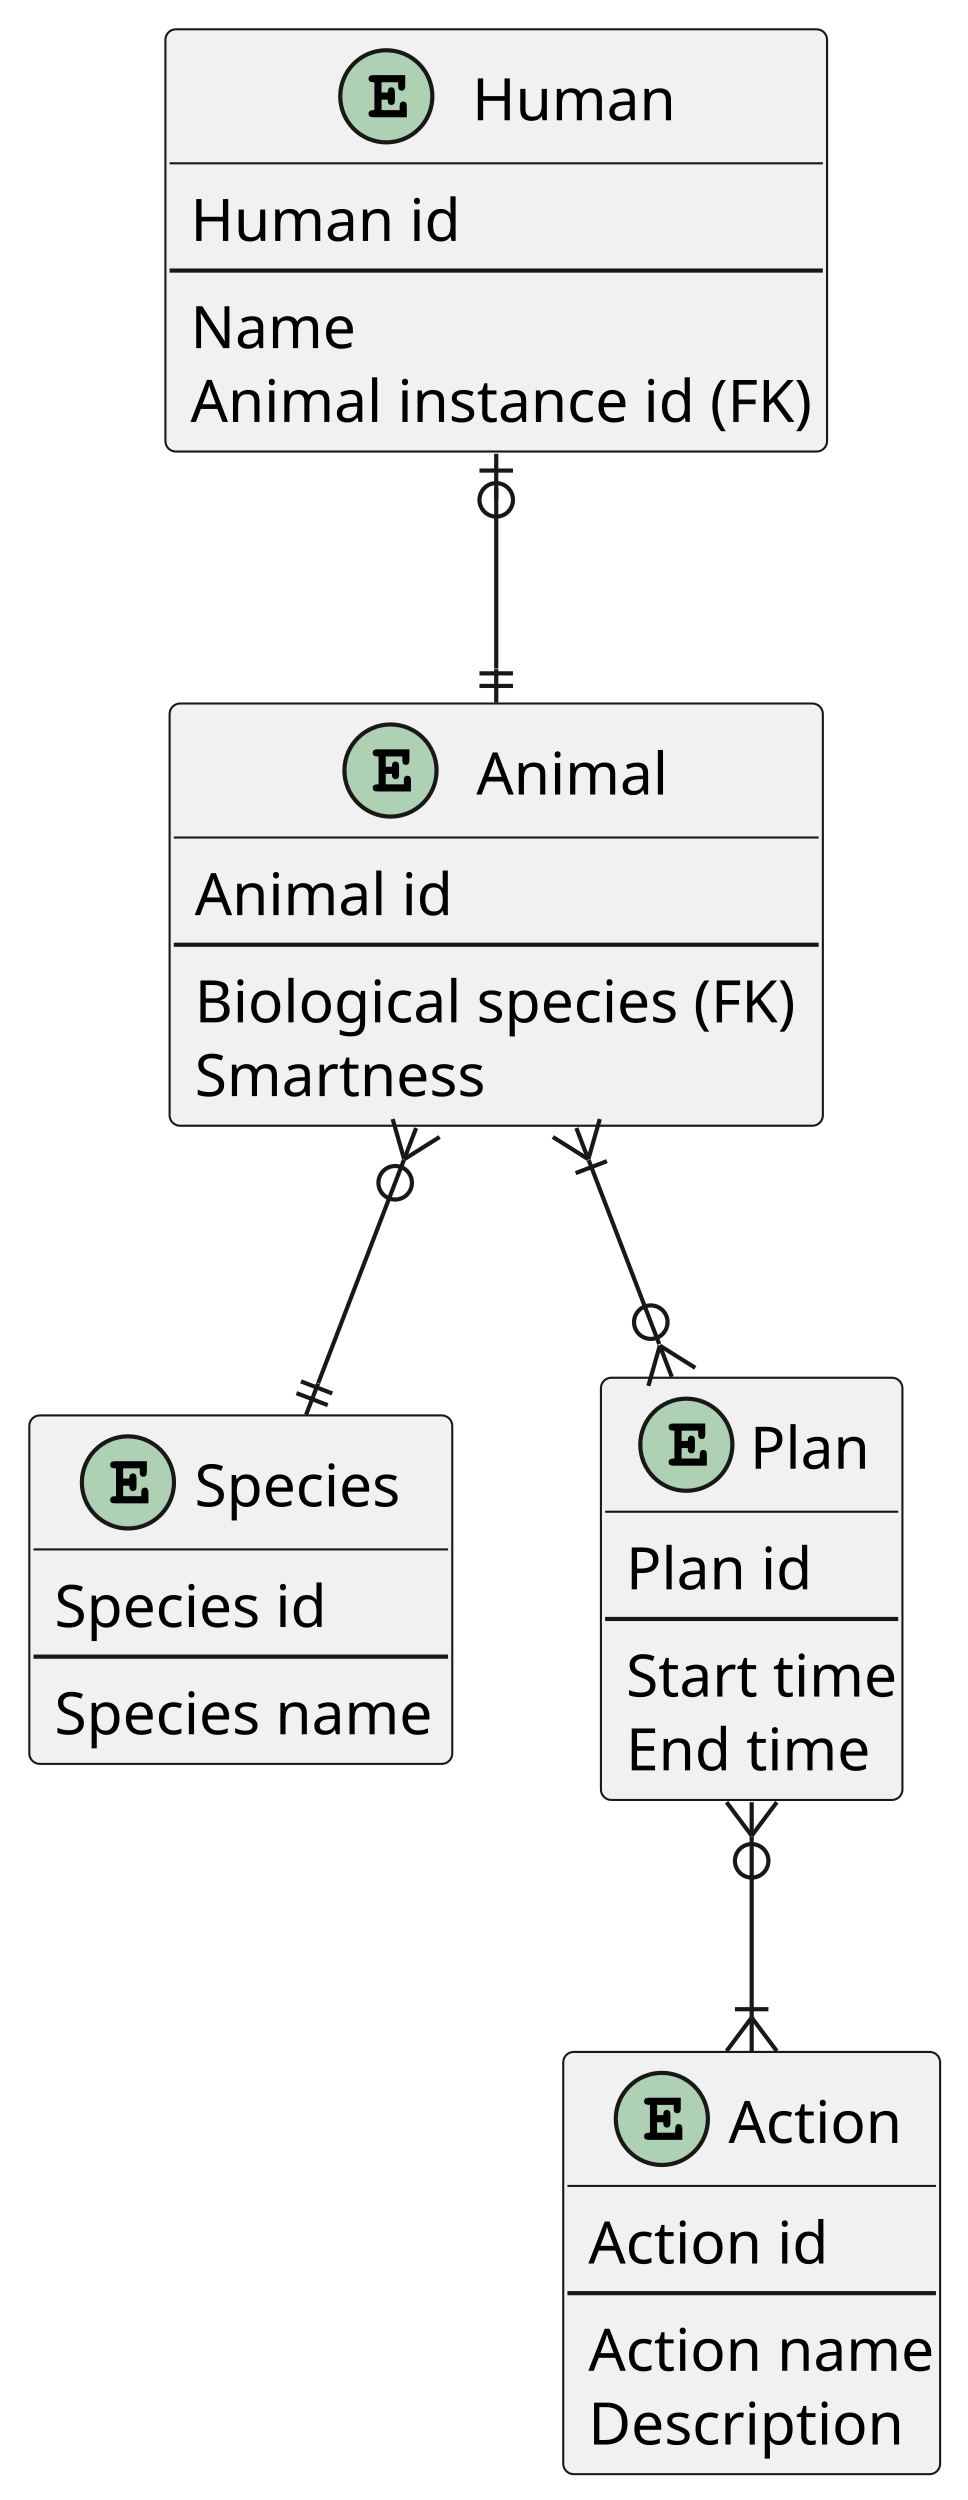
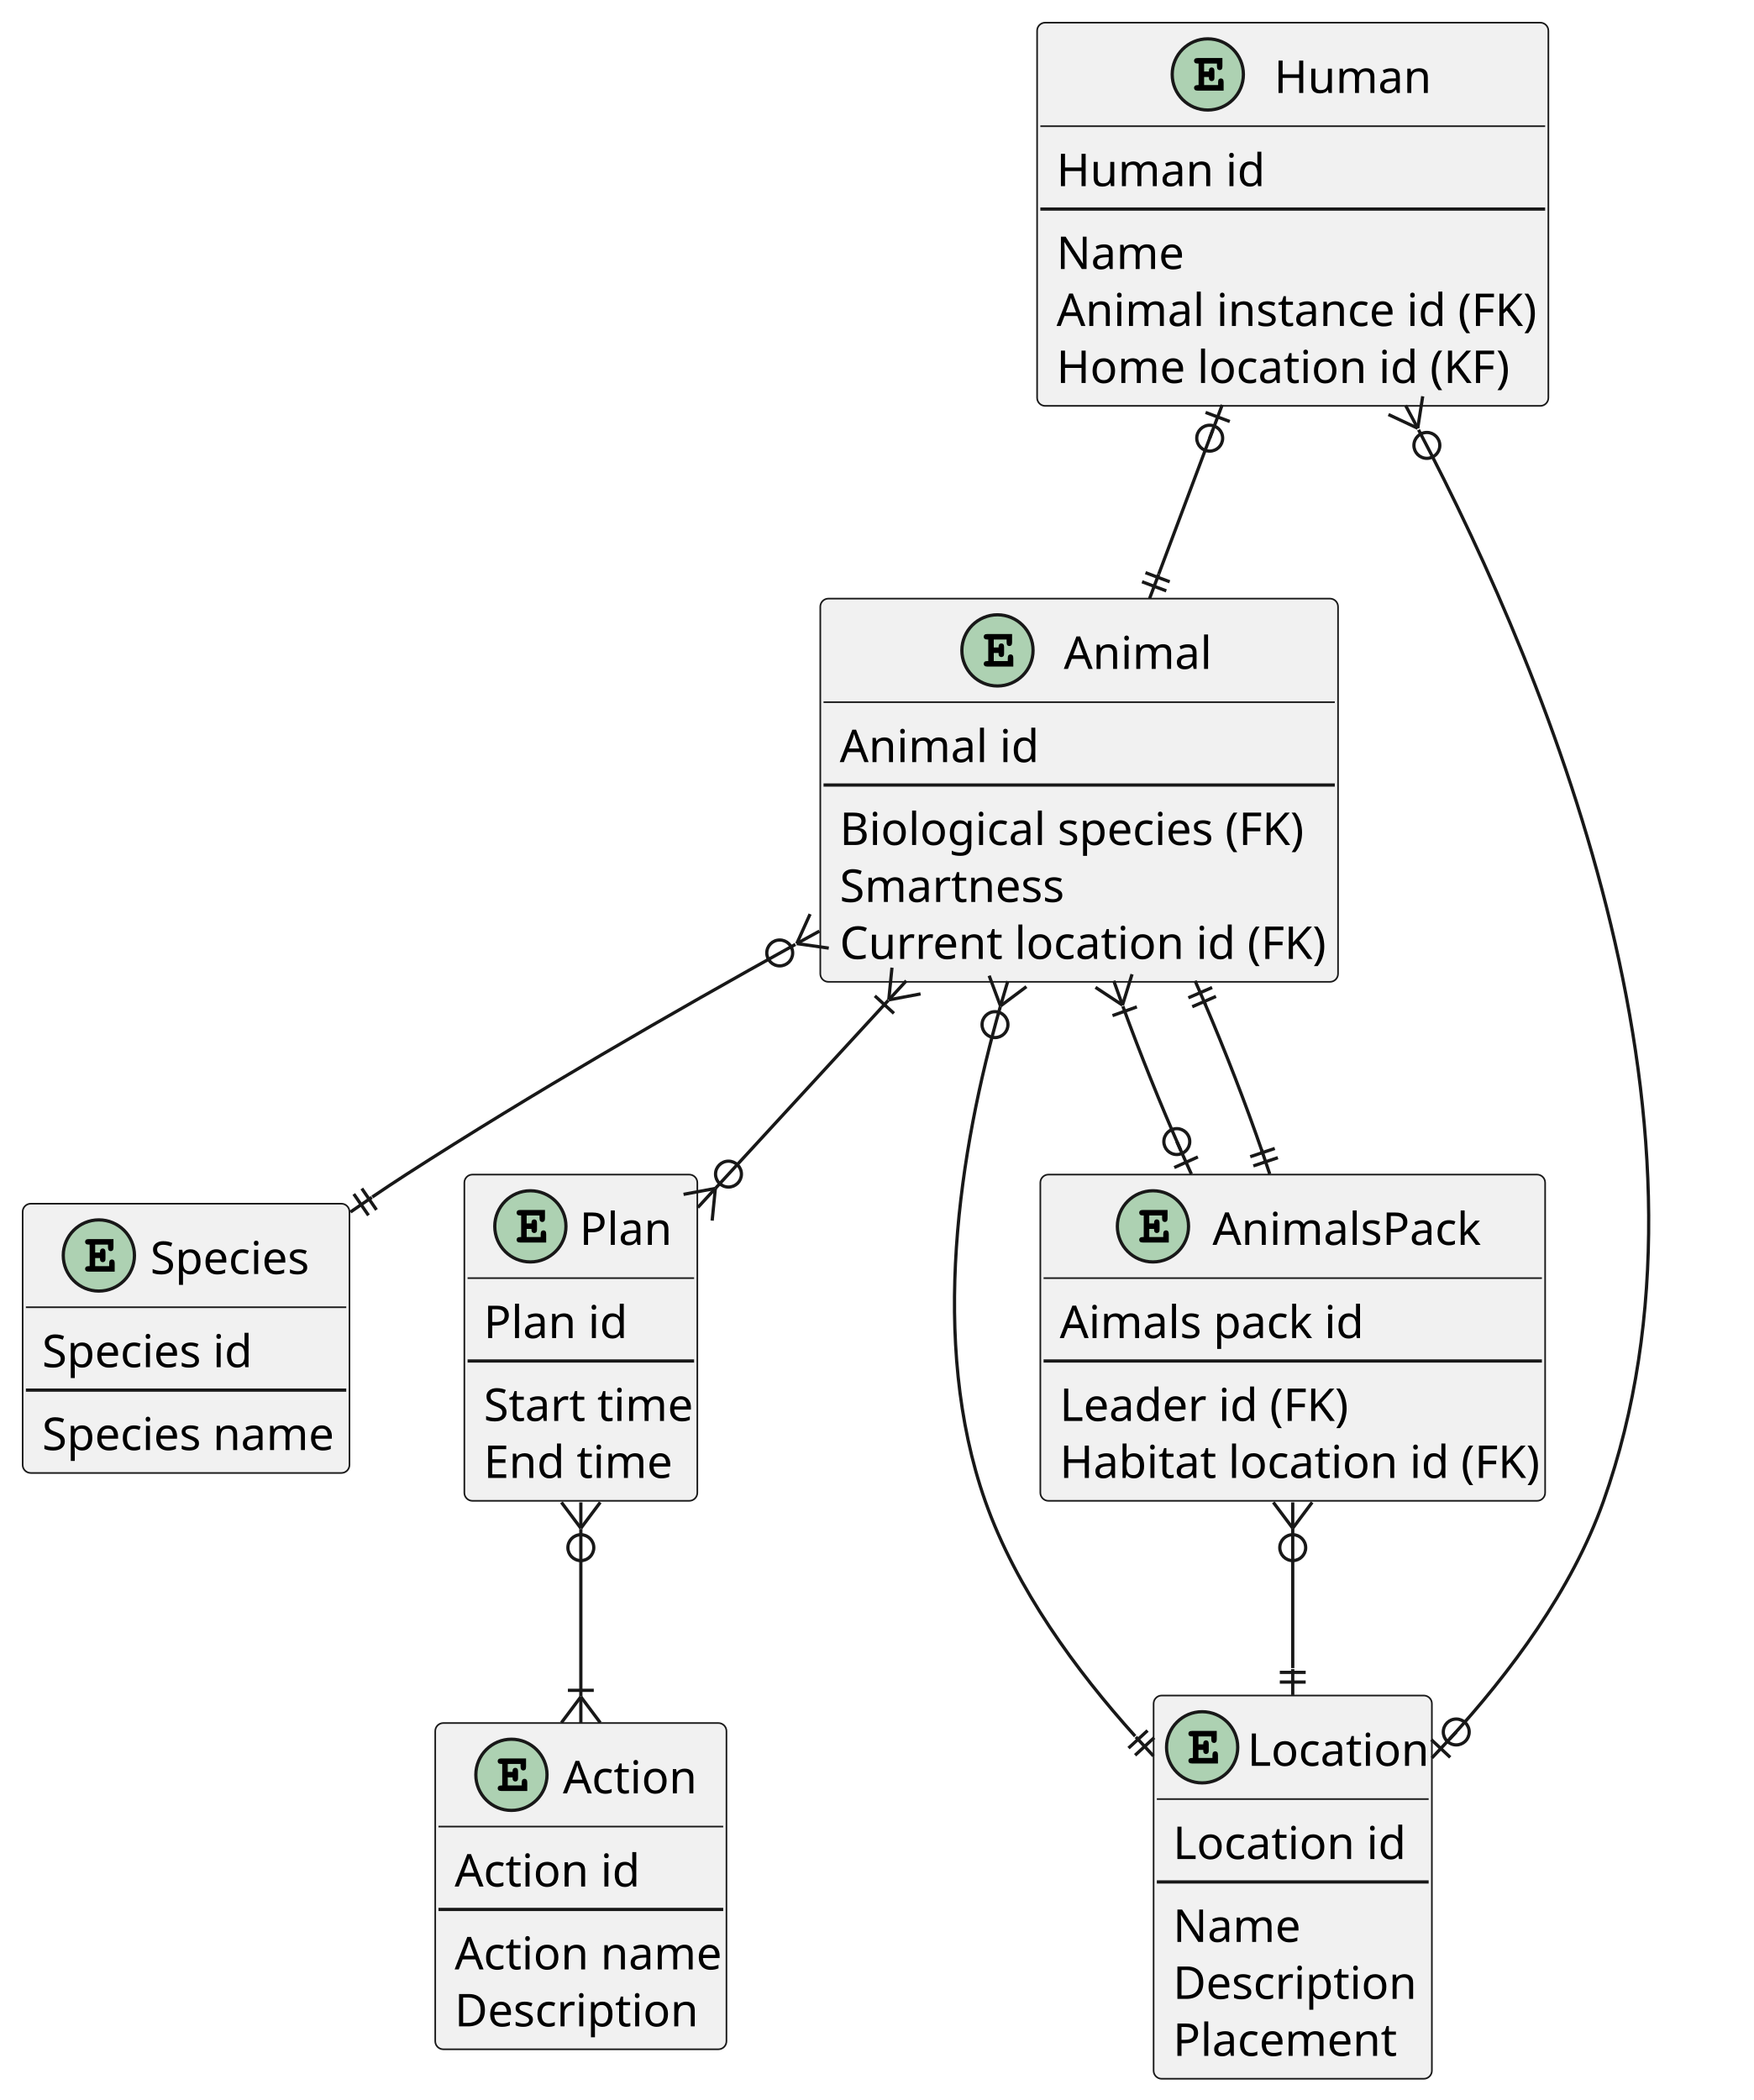
- <svg xmlns="http://www.w3.org/2000/svg" contentStyleType="text/css" height="597px" preserveAspectRatio="none" style="width:231px;height:597px;background:#FFFFFF;" version="1.1" viewBox="0 0 231 597" width="231px" zoomAndPan="magnify">
+ <svg xmlns="http://www.w3.org/2000/svg" contentStyleType="text/css" height="649px" preserveAspectRatio="none" style="width:542px;height:649px;background:#FFFFFF;" version="1.1" viewBox="0 0 542 649" width="542px" zoomAndPan="magnify">
  <defs />
  <g>
    <g id="elem_Human">
-       <rect codeLine="2" fill="#F1F1F1" height="100.828" id="Human" rx="2.5" ry="2.5" style="stroke:#181818;stroke-width:0.5;" width="158" x="39.5" y="7" />
-       <ellipse cx="92.25" cy="23" fill="#ADD1B2" rx="11" ry="11" style="stroke:#181818;stroke-width:1.0;" />
-       <path d="M91.109,23.797 L91.109,26.297 L95.438,26.297 L95.438,25.375 Q95.438,24.766 95.672,24.5 Q95.922,24.234 96.297,24.234 Q96.672,24.234 96.906,24.5 Q97.141,24.766 97.141,25.375 L97.141,28 L89.141,28 Q88.516,28 88.25,27.766 Q88,27.531 88,27.141 Q88,26.766 88.266,26.531 Q88.531,26.297 89.141,26.297 L89.406,26.297 L89.406,19.641 L89.141,19.641 Q88.516,19.641 88.25,19.406 Q88,19.172 88,18.781 Q88,18.406 88.25,18.172 Q88.516,17.938 89.141,17.938 L96.766,17.938 L96.766,20.531 Q96.766,21.141 96.531,21.406 Q96.312,21.656 95.922,21.656 Q95.547,21.656 95.312,21.406 Q95.078,21.141 95.078,20.531 L95.078,19.641 L91.109,19.641 L91.109,22.094 L92.594,22.094 Q92.594,21.438 92.719,21.25 Q92.984,20.844 93.453,20.844 Q93.828,20.844 94.062,21.109 Q94.297,21.359 94.297,21.969 L94.297,23.938 Q94.297,24.484 94.172,24.672 Q93.906,25.062 93.453,25.062 Q92.984,25.062 92.719,24.656 Q92.594,24.469 92.594,23.797 L91.109,23.797 Z " fill="#000000" />
-       <text fill="#000000" font-family="sans-serif" font-size="14" lengthAdjust="spacing" textLength="44" x="112.75" y="28.729">Human</text>
-       <line style="stroke:#181818;stroke-width:0.5;" x1="40.5" x2="196.5" y1="39" y2="39" />
-       <text fill="#000000" font-family="sans-serif" font-size="14" lengthAdjust="spacing" textLength="59" x="45.5" y="57.533">Human id</text>
-       <line style="stroke:#181818;stroke-width:1.0;" x1="40.5" x2="196.5" y1="64.609" y2="64.609" />
-       <text fill="#000000" font-family="sans-serif" font-size="14" lengthAdjust="spacing" textLength="36" x="45.5" y="83.143">Name</text>
-       <text fill="#000000" font-family="sans-serif" font-size="14" lengthAdjust="spacing" textLength="146" x="45.5" y="100.752">Animal instance id (FK)</text>
+       <rect codeLine="2" fill="#F1F1F1" height="118.438" id="Human" rx="2.5" ry="2.5" style="stroke:#181818;stroke-width:0.5;" width="158" x="320.5" y="7" />
+       <ellipse cx="373.25" cy="23" fill="#ADD1B2" rx="11" ry="11" style="stroke:#181818;stroke-width:1.0;" />
+       <path d="M372.109,23.797 L372.109,26.297 L376.438,26.297 L376.438,25.375 Q376.438,24.766 376.672,24.5 Q376.922,24.234 377.297,24.234 Q377.672,24.234 377.906,24.5 Q378.141,24.766 378.141,25.375 L378.141,28 L370.141,28 Q369.516,28 369.25,27.766 Q369,27.531 369,27.141 Q369,26.766 369.266,26.531 Q369.531,26.297 370.141,26.297 L370.406,26.297 L370.406,19.641 L370.141,19.641 Q369.516,19.641 369.25,19.406 Q369,19.172 369,18.781 Q369,18.406 369.25,18.172 Q369.516,17.938 370.141,17.938 L377.766,17.938 L377.766,20.531 Q377.766,21.141 377.531,21.406 Q377.312,21.656 376.922,21.656 Q376.547,21.656 376.312,21.406 Q376.078,21.141 376.078,20.531 L376.078,19.641 L372.109,19.641 L372.109,22.094 L373.594,22.094 Q373.594,21.438 373.719,21.25 Q373.984,20.844 374.453,20.844 Q374.828,20.844 375.062,21.109 Q375.297,21.359 375.297,21.969 L375.297,23.938 Q375.297,24.484 375.172,24.672 Q374.906,25.062 374.453,25.062 Q373.984,25.062 373.719,24.656 Q373.594,24.469 373.594,23.797 L372.109,23.797 Z " fill="#000000" />
+       <text fill="#000000" font-family="sans-serif" font-size="14" lengthAdjust="spacing" textLength="44" x="393.75" y="28.729">Human</text>
+       <line style="stroke:#181818;stroke-width:0.5;" x1="321.5" x2="477.5" y1="39" y2="39" />
+       <text fill="#000000" font-family="sans-serif" font-size="14" lengthAdjust="spacing" textLength="59" x="326.5" y="57.533">Human id</text>
+       <line style="stroke:#181818;stroke-width:1.0;" x1="321.5" x2="477.5" y1="64.609" y2="64.609" />
+       <text fill="#000000" font-family="sans-serif" font-size="14" lengthAdjust="spacing" textLength="36" x="326.5" y="83.143">Name</text>
+       <text fill="#000000" font-family="sans-serif" font-size="14" lengthAdjust="spacing" textLength="146" x="326.5" y="100.752">Animal instance id (FK)</text>
+       <text fill="#000000" font-family="sans-serif" font-size="14" lengthAdjust="spacing" textLength="136" x="326.5" y="118.361">Home location id (KF)</text>
    </g>
    <g id="elem_Animal">
-       <rect codeLine="9" fill="#F1F1F1" height="100.828" id="Animal" rx="2.5" ry="2.5" style="stroke:#181818;stroke-width:0.5;" width="156" x="40.5" y="168" />
-       <ellipse cx="93.25" cy="184" fill="#ADD1B2" rx="11" ry="11" style="stroke:#181818;stroke-width:1.0;" />
-       <path d="M92.109,184.797 L92.109,187.297 L96.438,187.297 L96.438,186.375 Q96.438,185.766 96.672,185.5 Q96.922,185.234 97.297,185.234 Q97.672,185.234 97.906,185.5 Q98.141,185.766 98.141,186.375 L98.141,189 L90.141,189 Q89.516,189 89.25,188.766 Q89,188.531 89,188.141 Q89,187.766 89.266,187.531 Q89.531,187.297 90.141,187.297 L90.406,187.297 L90.406,180.641 L90.141,180.641 Q89.516,180.641 89.25,180.406 Q89,180.172 89,179.781 Q89,179.406 89.25,179.172 Q89.516,178.938 90.141,178.938 L97.766,178.938 L97.766,181.531 Q97.766,182.141 97.531,182.406 Q97.312,182.656 96.922,182.656 Q96.547,182.656 96.312,182.406 Q96.078,182.141 96.078,181.531 L96.078,180.641 L92.109,180.641 L92.109,183.094 L93.594,183.094 Q93.594,182.438 93.719,182.25 Q93.984,181.844 94.453,181.844 Q94.828,181.844 95.062,182.109 Q95.297,182.359 95.297,182.969 L95.297,184.938 Q95.297,185.484 95.172,185.672 Q94.906,186.062 94.453,186.062 Q93.984,186.062 93.719,185.656 Q93.594,185.469 93.594,184.797 L92.109,184.797 Z " fill="#000000" />
-       <text fill="#000000" font-family="sans-serif" font-size="14" lengthAdjust="spacing" textLength="42" x="113.75" y="189.728">Animal</text>
-       <line style="stroke:#181818;stroke-width:0.5;" x1="41.5" x2="195.5" y1="200" y2="200" />
-       <text fill="#000000" font-family="sans-serif" font-size="14" lengthAdjust="spacing" textLength="57" x="46.5" y="218.533">Animal id</text>
-       <line style="stroke:#181818;stroke-width:1.0;" x1="41.5" x2="195.5" y1="225.609" y2="225.609" />
-       <text fill="#000000" font-family="sans-serif" font-size="14" lengthAdjust="spacing" textLength="144" x="46.5" y="244.143">Biological species (FK)</text>
-       <text fill="#000000" font-family="sans-serif" font-size="14" lengthAdjust="spacing" textLength="67" x="46.5" y="261.752">Smartness</text>
+       <rect codeLine="10" fill="#F1F1F1" height="118.438" id="Animal" rx="2.5" ry="2.5" style="stroke:#181818;stroke-width:0.5;" width="160" x="253.5" y="185" />
+       <ellipse cx="308.25" cy="201" fill="#ADD1B2" rx="11" ry="11" style="stroke:#181818;stroke-width:1.0;" />
+       <path d="M307.109,201.797 L307.109,204.297 L311.438,204.297 L311.438,203.375 Q311.438,202.766 311.672,202.5 Q311.922,202.234 312.297,202.234 Q312.672,202.234 312.906,202.5 Q313.141,202.766 313.141,203.375 L313.141,206 L305.141,206 Q304.516,206 304.25,205.766 Q304,205.531 304,205.141 Q304,204.766 304.266,204.531 Q304.531,204.297 305.141,204.297 L305.406,204.297 L305.406,197.641 L305.141,197.641 Q304.516,197.641 304.25,197.406 Q304,197.172 304,196.781 Q304,196.406 304.25,196.172 Q304.516,195.938 305.141,195.938 L312.766,195.938 L312.766,198.531 Q312.766,199.141 312.531,199.406 Q312.312,199.656 311.922,199.656 Q311.547,199.656 311.312,199.406 Q311.078,199.141 311.078,198.531 L311.078,197.641 L307.109,197.641 L307.109,200.094 L308.594,200.094 Q308.594,199.438 308.719,199.25 Q308.984,198.844 309.453,198.844 Q309.828,198.844 310.062,199.109 Q310.297,199.359 310.297,199.969 L310.297,201.938 Q310.297,202.484 310.172,202.672 Q309.906,203.062 309.453,203.062 Q308.984,203.062 308.719,202.656 Q308.594,202.469 308.594,201.797 L307.109,201.797 Z " fill="#000000" />
+       <text fill="#000000" font-family="sans-serif" font-size="14" lengthAdjust="spacing" textLength="42" x="328.75" y="206.728">Animal</text>
+       <line style="stroke:#181818;stroke-width:0.5;" x1="254.5" x2="412.5" y1="217" y2="217" />
+       <text fill="#000000" font-family="sans-serif" font-size="14" lengthAdjust="spacing" textLength="57" x="259.5" y="235.533">Animal id</text>
+       <line style="stroke:#181818;stroke-width:1.0;" x1="254.5" x2="412.5" y1="242.609" y2="242.609" />
+       <text fill="#000000" font-family="sans-serif" font-size="14" lengthAdjust="spacing" textLength="144" x="259.5" y="261.143">Biological species (FK)</text>
+       <text fill="#000000" font-family="sans-serif" font-size="14" lengthAdjust="spacing" textLength="67" x="259.5" y="278.752">Smartness</text>
+       <text fill="#000000" font-family="sans-serif" font-size="14" lengthAdjust="spacing" textLength="148" x="259.5" y="296.361">Current location id (FK)</text>
    </g>
    <g id="elem_Species">
-       <rect codeLine="16" fill="#F1F1F1" height="83.219" id="Species" rx="2.5" ry="2.5" style="stroke:#181818;stroke-width:0.5;" width="101" x="7" y="338" />
-       <ellipse cx="30.55" cy="354" fill="#ADD1B2" rx="11" ry="11" style="stroke:#181818;stroke-width:1.0;" />
-       <path d="M29.409,354.797 L29.409,357.297 L33.737,357.297 L33.737,356.375 Q33.737,355.766 33.972,355.5 Q34.222,355.234 34.597,355.234 Q34.972,355.234 35.206,355.5 Q35.441,355.766 35.441,356.375 L35.441,359 L27.441,359 Q26.816,359 26.55,358.766 Q26.3,358.531 26.3,358.141 Q26.3,357.766 26.566,357.531 Q26.831,357.297 27.441,357.297 L27.706,357.297 L27.706,350.641 L27.441,350.641 Q26.816,350.641 26.55,350.406 Q26.3,350.172 26.3,349.781 Q26.3,349.406 26.55,349.172 Q26.816,348.938 27.441,348.938 L35.066,348.938 L35.066,351.531 Q35.066,352.141 34.831,352.406 Q34.612,352.656 34.222,352.656 Q33.847,352.656 33.612,352.406 Q33.378,352.141 33.378,351.531 L33.378,350.641 L29.409,350.641 L29.409,353.094 L30.894,353.094 Q30.894,352.438 31.019,352.25 Q31.284,351.844 31.753,351.844 Q32.128,351.844 32.362,352.109 Q32.597,352.359 32.597,352.969 L32.597,354.938 Q32.597,355.484 32.472,355.672 Q32.206,356.062 31.753,356.062 Q31.284,356.062 31.019,355.656 Q30.894,355.469 30.894,354.797 L29.409,354.797 Z " fill="#000000" />
-       <text fill="#000000" font-family="sans-serif" font-size="14" lengthAdjust="spacing" textLength="50" x="46.45" y="359.728">Species</text>
-       <line style="stroke:#181818;stroke-width:0.5;" x1="8" x2="107" y1="370" y2="370" />
-       <text fill="#000000" font-family="sans-serif" font-size="14" lengthAdjust="spacing" textLength="65" x="13" y="388.533">Species id</text>
-       <line style="stroke:#181818;stroke-width:1.0;" x1="8" x2="107" y1="395.609" y2="395.609" />
-       <text fill="#000000" font-family="sans-serif" font-size="14" lengthAdjust="spacing" textLength="89" x="13" y="414.143">Species name</text>
+       <rect codeLine="18" fill="#F1F1F1" height="83.219" id="Species" rx="2.5" ry="2.5" style="stroke:#181818;stroke-width:0.5;" width="101" x="7" y="372" />
+       <ellipse cx="30.55" cy="388" fill="#ADD1B2" rx="11" ry="11" style="stroke:#181818;stroke-width:1.0;" />
+       <path d="M29.409,388.797 L29.409,391.297 L33.737,391.297 L33.737,390.375 Q33.737,389.766 33.972,389.5 Q34.222,389.234 34.597,389.234 Q34.972,389.234 35.206,389.5 Q35.441,389.766 35.441,390.375 L35.441,393 L27.441,393 Q26.816,393 26.55,392.766 Q26.3,392.531 26.3,392.141 Q26.3,391.766 26.566,391.531 Q26.831,391.297 27.441,391.297 L27.706,391.297 L27.706,384.641 L27.441,384.641 Q26.816,384.641 26.55,384.406 Q26.3,384.172 26.3,383.781 Q26.3,383.406 26.55,383.172 Q26.816,382.938 27.441,382.938 L35.066,382.938 L35.066,385.531 Q35.066,386.141 34.831,386.406 Q34.612,386.656 34.222,386.656 Q33.847,386.656 33.612,386.406 Q33.378,386.141 33.378,385.531 L33.378,384.641 L29.409,384.641 L29.409,387.094 L30.894,387.094 Q30.894,386.438 31.019,386.25 Q31.284,385.844 31.753,385.844 Q32.128,385.844 32.362,386.109 Q32.597,386.359 32.597,386.969 L32.597,388.938 Q32.597,389.484 32.472,389.672 Q32.206,390.062 31.753,390.062 Q31.284,390.062 31.019,389.656 Q30.894,389.469 30.894,388.797 L29.409,388.797 Z " fill="#000000" />
+       <text fill="#000000" font-family="sans-serif" font-size="14" lengthAdjust="spacing" textLength="50" x="46.45" y="393.728">Species</text>
+       <line style="stroke:#181818;stroke-width:0.5;" x1="8" x2="107" y1="404" y2="404" />
+       <text fill="#000000" font-family="sans-serif" font-size="14" lengthAdjust="spacing" textLength="65" x="13" y="422.533">Species id</text>
+       <line style="stroke:#181818;stroke-width:1.0;" x1="8" x2="107" y1="429.609" y2="429.609" />
+       <text fill="#000000" font-family="sans-serif" font-size="14" lengthAdjust="spacing" textLength="89" x="13" y="448.143">Species name</text>
    </g>
    <g id="elem_Action">
-       <rect codeLine="22" fill="#F1F1F1" height="100.828" id="Action" rx="2.5" ry="2.5" style="stroke:#181818;stroke-width:0.5;" width="90" x="134.5" y="490" />
-       <ellipse cx="158.05" cy="506" fill="#ADD1B2" rx="11" ry="11" style="stroke:#181818;stroke-width:1.0;" />
-       <path d="M156.909,506.797 L156.909,509.297 L161.238,509.297 L161.238,508.375 Q161.238,507.766 161.472,507.5 Q161.722,507.234 162.097,507.234 Q162.472,507.234 162.706,507.5 Q162.941,507.766 162.941,508.375 L162.941,511 L154.941,511 Q154.316,511 154.05,510.766 Q153.8,510.531 153.8,510.141 Q153.8,509.766 154.066,509.531 Q154.331,509.297 154.941,509.297 L155.206,509.297 L155.206,502.641 L154.941,502.641 Q154.316,502.641 154.05,502.406 Q153.8,502.172 153.8,501.781 Q153.8,501.406 154.05,501.172 Q154.316,500.938 154.941,500.938 L162.566,500.938 L162.566,503.531 Q162.566,504.141 162.331,504.406 Q162.113,504.656 161.722,504.656 Q161.347,504.656 161.113,504.406 Q160.878,504.141 160.878,503.531 L160.878,502.641 L156.909,502.641 L156.909,505.094 L158.394,505.094 Q158.394,504.438 158.519,504.25 Q158.784,503.844 159.253,503.844 Q159.628,503.844 159.863,504.109 Q160.097,504.359 160.097,504.969 L160.097,506.938 Q160.097,507.484 159.972,507.672 Q159.706,508.062 159.253,508.062 Q158.784,508.062 158.519,507.656 Q158.394,507.469 158.394,506.797 L156.909,506.797 Z " fill="#000000" />
-       <text fill="#000000" font-family="sans-serif" font-size="14" lengthAdjust="spacing" textLength="39" x="173.95" y="511.728">Action</text>
-       <line style="stroke:#181818;stroke-width:0.5;" x1="135.5" x2="223.5" y1="522" y2="522" />
-       <text fill="#000000" font-family="sans-serif" font-size="14" lengthAdjust="spacing" textLength="54" x="140.5" y="540.533">Action id</text>
-       <line style="stroke:#181818;stroke-width:1.0;" x1="135.5" x2="223.5" y1="547.609" y2="547.609" />
-       <text fill="#000000" font-family="sans-serif" font-size="14" lengthAdjust="spacing" textLength="78" x="140.5" y="566.143">Action name</text>
-       <text fill="#000000" font-family="sans-serif" font-size="14" lengthAdjust="spacing" textLength="71" x="140.5" y="583.752">Description</text>
+       <rect codeLine="24" fill="#F1F1F1" height="100.828" id="Action" rx="2.5" ry="2.5" style="stroke:#181818;stroke-width:0.5;" width="90" x="134.5" y="532.5" />
+       <ellipse cx="158.05" cy="548.5" fill="#ADD1B2" rx="11" ry="11" style="stroke:#181818;stroke-width:1.0;" />
+       <path d="M156.909,549.297 L156.909,551.797 L161.238,551.797 L161.238,550.875 Q161.238,550.266 161.472,550 Q161.722,549.734 162.097,549.734 Q162.472,549.734 162.706,550 Q162.941,550.266 162.941,550.875 L162.941,553.5 L154.941,553.5 Q154.316,553.5 154.05,553.266 Q153.8,553.031 153.8,552.641 Q153.8,552.266 154.066,552.031 Q154.331,551.797 154.941,551.797 L155.206,551.797 L155.206,545.141 L154.941,545.141 Q154.316,545.141 154.05,544.906 Q153.8,544.672 153.8,544.281 Q153.8,543.906 154.05,543.672 Q154.316,543.438 154.941,543.438 L162.566,543.438 L162.566,546.031 Q162.566,546.641 162.331,546.906 Q162.113,547.156 161.722,547.156 Q161.347,547.156 161.113,546.906 Q160.878,546.641 160.878,546.031 L160.878,545.141 L156.909,545.141 L156.909,547.594 L158.394,547.594 Q158.394,546.938 158.519,546.75 Q158.784,546.344 159.253,546.344 Q159.628,546.344 159.863,546.609 Q160.097,546.859 160.097,547.469 L160.097,549.438 Q160.097,549.984 159.972,550.172 Q159.706,550.562 159.253,550.562 Q158.784,550.562 158.519,550.156 Q158.394,549.969 158.394,549.297 L156.909,549.297 Z " fill="#000000" />
+       <text fill="#000000" font-family="sans-serif" font-size="14" lengthAdjust="spacing" textLength="39" x="173.95" y="554.229">Action</text>
+       <line style="stroke:#181818;stroke-width:0.5;" x1="135.5" x2="223.5" y1="564.5" y2="564.5" />
+       <text fill="#000000" font-family="sans-serif" font-size="14" lengthAdjust="spacing" textLength="54" x="140.5" y="583.033">Action id</text>
+       <line style="stroke:#181818;stroke-width:1.0;" x1="135.5" x2="223.5" y1="590.109" y2="590.109" />
+       <text fill="#000000" font-family="sans-serif" font-size="14" lengthAdjust="spacing" textLength="78" x="140.5" y="608.643">Action name</text>
+       <text fill="#000000" font-family="sans-serif" font-size="14" lengthAdjust="spacing" textLength="71" x="140.5" y="626.252">Description</text>
    </g>
    <g id="elem_Plan">
-       <rect codeLine="29" fill="#F1F1F1" height="100.828" id="Plan" rx="2.5" ry="2.5" style="stroke:#181818;stroke-width:0.5;" width="72" x="143.5" y="329" />
-       <ellipse cx="163.9" cy="345" fill="#ADD1B2" rx="11" ry="11" style="stroke:#181818;stroke-width:1.0;" />
-       <path d="M162.759,345.797 L162.759,348.297 L167.088,348.297 L167.088,347.375 Q167.088,346.766 167.322,346.5 Q167.572,346.234 167.947,346.234 Q168.322,346.234 168.556,346.5 Q168.791,346.766 168.791,347.375 L168.791,350 L160.791,350 Q160.166,350 159.9,349.766 Q159.65,349.531 159.65,349.141 Q159.65,348.766 159.916,348.531 Q160.181,348.297 160.791,348.297 L161.056,348.297 L161.056,341.641 L160.791,341.641 Q160.166,341.641 159.9,341.406 Q159.65,341.172 159.65,340.781 Q159.65,340.406 159.9,340.172 Q160.166,339.938 160.791,339.938 L168.416,339.938 L168.416,342.531 Q168.416,343.141 168.181,343.406 Q167.963,343.656 167.572,343.656 Q167.197,343.656 166.963,343.406 Q166.728,343.141 166.728,342.531 L166.728,341.641 L162.759,341.641 L162.759,344.094 L164.244,344.094 Q164.244,343.438 164.369,343.25 Q164.634,342.844 165.103,342.844 Q165.478,342.844 165.713,343.109 Q165.947,343.359 165.947,343.969 L165.947,345.938 Q165.947,346.484 165.822,346.672 Q165.556,347.062 165.103,347.062 Q164.634,347.062 164.369,346.656 Q164.244,346.469 164.244,345.797 L162.759,345.797 Z " fill="#000000" />
-       <text fill="#000000" font-family="sans-serif" font-size="14" lengthAdjust="spacing" textLength="28" x="179.1" y="350.728">Plan</text>
-       <line style="stroke:#181818;stroke-width:0.5;" x1="144.5" x2="214.5" y1="361" y2="361" />
-       <text fill="#000000" font-family="sans-serif" font-size="14" lengthAdjust="spacing" textLength="43" x="149.5" y="379.533">Plan id</text>
-       <line style="stroke:#181818;stroke-width:1.0;" x1="144.5" x2="214.5" y1="386.609" y2="386.609" />
-       <text fill="#000000" font-family="sans-serif" font-size="14" lengthAdjust="spacing" textLength="60" x="149.5" y="405.143">Start time</text>
-       <text fill="#000000" font-family="sans-serif" font-size="14" lengthAdjust="spacing" textLength="55" x="149.5" y="422.752">End time</text>
+       <rect codeLine="31" fill="#F1F1F1" height="100.828" id="Plan" rx="2.5" ry="2.5" style="stroke:#181818;stroke-width:0.5;" width="72" x="143.5" y="363" />
+       <ellipse cx="163.9" cy="379" fill="#ADD1B2" rx="11" ry="11" style="stroke:#181818;stroke-width:1.0;" />
+       <path d="M162.759,379.797 L162.759,382.297 L167.088,382.297 L167.088,381.375 Q167.088,380.766 167.322,380.5 Q167.572,380.234 167.947,380.234 Q168.322,380.234 168.556,380.5 Q168.791,380.766 168.791,381.375 L168.791,384 L160.791,384 Q160.166,384 159.9,383.766 Q159.65,383.531 159.65,383.141 Q159.65,382.766 159.916,382.531 Q160.181,382.297 160.791,382.297 L161.056,382.297 L161.056,375.641 L160.791,375.641 Q160.166,375.641 159.9,375.406 Q159.65,375.172 159.65,374.781 Q159.65,374.406 159.9,374.172 Q160.166,373.938 160.791,373.938 L168.416,373.938 L168.416,376.531 Q168.416,377.141 168.181,377.406 Q167.963,377.656 167.572,377.656 Q167.197,377.656 166.963,377.406 Q166.728,377.141 166.728,376.531 L166.728,375.641 L162.759,375.641 L162.759,378.094 L164.244,378.094 Q164.244,377.438 164.369,377.25 Q164.634,376.844 165.103,376.844 Q165.478,376.844 165.713,377.109 Q165.947,377.359 165.947,377.969 L165.947,379.938 Q165.947,380.484 165.822,380.672 Q165.556,381.062 165.103,381.062 Q164.634,381.062 164.369,380.656 Q164.244,380.469 164.244,379.797 L162.759,379.797 Z " fill="#000000" />
+       <text fill="#000000" font-family="sans-serif" font-size="14" lengthAdjust="spacing" textLength="28" x="179.1" y="384.728">Plan</text>
+       <line style="stroke:#181818;stroke-width:0.5;" x1="144.5" x2="214.5" y1="395" y2="395" />
+       <text fill="#000000" font-family="sans-serif" font-size="14" lengthAdjust="spacing" textLength="43" x="149.5" y="413.533">Plan id</text>
+       <line style="stroke:#181818;stroke-width:1.0;" x1="144.5" x2="214.5" y1="420.609" y2="420.609" />
+       <text fill="#000000" font-family="sans-serif" font-size="14" lengthAdjust="spacing" textLength="60" x="149.5" y="439.143">Start time</text>
+       <text fill="#000000" font-family="sans-serif" font-size="14" lengthAdjust="spacing" textLength="55" x="149.5" y="456.752">End time</text>
+     </g>
+     <g id="elem_Location">
+       <rect codeLine="38" fill="#F1F1F1" height="118.438" id="Location" rx="2.5" ry="2.5" style="stroke:#181818;stroke-width:0.5;" width="86" x="356.5" y="524" />
+       <ellipse cx="371.5" cy="540" fill="#ADD1B2" rx="11" ry="11" style="stroke:#181818;stroke-width:1.0;" />
+       <path d="M370.359,540.797 L370.359,543.297 L374.688,543.297 L374.688,542.375 Q374.688,541.766 374.922,541.5 Q375.172,541.234 375.547,541.234 Q375.922,541.234 376.156,541.5 Q376.391,541.766 376.391,542.375 L376.391,545 L368.391,545 Q367.766,545 367.5,544.766 Q367.25,544.531 367.25,544.141 Q367.25,543.766 367.516,543.531 Q367.781,543.297 368.391,543.297 L368.656,543.297 L368.656,536.641 L368.391,536.641 Q367.766,536.641 367.5,536.406 Q367.25,536.172 367.25,535.781 Q367.25,535.406 367.5,535.172 Q367.766,534.938 368.391,534.938 L376.016,534.938 L376.016,537.531 Q376.016,538.141 375.781,538.406 Q375.562,538.656 375.172,538.656 Q374.797,538.656 374.562,538.406 Q374.328,538.141 374.328,537.531 L374.328,536.641 L370.359,536.641 L370.359,539.094 L371.844,539.094 Q371.844,538.438 371.969,538.25 Q372.234,537.844 372.703,537.844 Q373.078,537.844 373.312,538.109 Q373.547,538.359 373.547,538.969 L373.547,540.938 Q373.547,541.484 373.422,541.672 Q373.156,542.062 372.703,542.062 Q372.234,542.062 371.969,541.656 Q371.844,541.469 371.844,540.797 L370.359,540.797 Z " fill="#000000" />
+       <text fill="#000000" font-family="sans-serif" font-size="14" lengthAdjust="spacing" textLength="54" x="385.5" y="545.729">Location</text>
+       <line style="stroke:#181818;stroke-width:0.5;" x1="357.5" x2="441.5" y1="556" y2="556" />
+       <text fill="#000000" font-family="sans-serif" font-size="14" lengthAdjust="spacing" textLength="69" x="362.5" y="574.533">Location id</text>
+       <line style="stroke:#181818;stroke-width:1.0;" x1="357.5" x2="441.5" y1="581.609" y2="581.609" />
+       <text fill="#000000" font-family="sans-serif" font-size="14" lengthAdjust="spacing" textLength="36" x="362.5" y="600.143">Name</text>
+       <text fill="#000000" font-family="sans-serif" font-size="14" lengthAdjust="spacing" textLength="71" x="362.5" y="617.752">Description</text>
+       <text fill="#000000" font-family="sans-serif" font-size="14" lengthAdjust="spacing" textLength="66" x="362.5" y="635.361">Placement</text>
+     </g>
+     <g id="elem_AnimalsPack">
+       <rect codeLine="46" fill="#F1F1F1" height="100.828" id="AnimalsPack" rx="2.5" ry="2.5" style="stroke:#181818;stroke-width:0.5;" width="156" x="321.5" y="363" />
+       <ellipse cx="356.3" cy="379" fill="#ADD1B2" rx="11" ry="11" style="stroke:#181818;stroke-width:1.0;" />
+       <path d="M355.159,379.797 L355.159,382.297 L359.488,382.297 L359.488,381.375 Q359.488,380.766 359.722,380.5 Q359.972,380.234 360.347,380.234 Q360.722,380.234 360.956,380.5 Q361.191,380.766 361.191,381.375 L361.191,384 L353.191,384 Q352.566,384 352.3,383.766 Q352.05,383.531 352.05,383.141 Q352.05,382.766 352.316,382.531 Q352.581,382.297 353.191,382.297 L353.456,382.297 L353.456,375.641 L353.191,375.641 Q352.566,375.641 352.3,375.406 Q352.05,375.172 352.05,374.781 Q352.05,374.406 352.3,374.172 Q352.566,373.938 353.191,373.938 L360.816,373.938 L360.816,376.531 Q360.816,377.141 360.581,377.406 Q360.363,377.656 359.972,377.656 Q359.597,377.656 359.363,377.406 Q359.128,377.141 359.128,376.531 L359.128,375.641 L355.159,375.641 L355.159,378.094 L356.644,378.094 Q356.644,377.438 356.769,377.25 Q357.034,376.844 357.503,376.844 Q357.878,376.844 358.113,377.109 Q358.347,377.359 358.347,377.969 L358.347,379.938 Q358.347,380.484 358.222,380.672 Q357.956,381.062 357.503,381.062 Q357.034,381.062 356.769,380.656 Q356.644,380.469 356.644,379.797 L355.159,379.797 Z " fill="#000000" />
+       <text fill="#000000" font-family="sans-serif" font-size="14" lengthAdjust="spacing" textLength="80" x="374.7" y="384.728">AnimalsPack</text>
+       <line style="stroke:#181818;stroke-width:0.5;" x1="322.5" x2="476.5" y1="395" y2="395" />
+       <text fill="#000000" font-family="sans-serif" font-size="14" lengthAdjust="spacing" textLength="90" x="327.5" y="413.533">Aimals pack id</text>
+       <line style="stroke:#181818;stroke-width:1.0;" x1="322.5" x2="476.5" y1="420.609" y2="420.609" />
+       <text fill="#000000" font-family="sans-serif" font-size="14" lengthAdjust="spacing" textLength="92" x="327.5" y="439.143">Leader id (FK)</text>
+       <text fill="#000000" font-family="sans-serif" font-size="14" lengthAdjust="spacing" textLength="144" x="327.5" y="456.752">Habitat location id (FK)</text>
    </g>
    <g id="link_Human_Animal">
-       <path codeLine="37" d="M118.5,116.5 C118.5,130.57 118.5,145.6 118.5,159.66 " fill="none" id="Human-Animal" style="stroke:#181818;stroke-width:1.0;" />
-       <line style="stroke:#181818;stroke-width:1.0;" x1="122.5" x2="114.5" y1="163.8" y2="163.8" />
-       <line style="stroke:#181818;stroke-width:1.0;" x1="122.5" x2="114.5" y1="160.8" y2="160.8" />
-       <line style="stroke:#181818;stroke-width:1.0;" x1="118.5" x2="118.5" y1="159.8" y2="167.8" />
-       <line style="stroke:#181818;stroke-width:1.0;" x1="118.5" x2="118.5" y1="119.37" y2="108.37" />
-       <ellipse cx="118.5" cy="119.37" fill="none" rx="4" ry="4" style="stroke:#181818;stroke-width:1.0;" />
-       <line style="stroke:#181818;stroke-width:1.0;" x1="114.5" x2="122.5" y1="112.37" y2="112.37" />
+       <path codeLine="53" d="M374.79,132.88 C369.33,147.44 363.55,162.87 358.09,177.42 " fill="none" id="Human-Animal" style="stroke:#181818;stroke-width:1.0;" />
+       <line style="stroke:#181818;stroke-width:1.0;" x1="360.422" x2="352.933" y1="182.603" y2="179.788" />
+       <line style="stroke:#181818;stroke-width:1.0;" x1="361.478" x2="353.989" y1="179.795" y2="176.98" />
+       <line style="stroke:#181818;stroke-width:1.0;" x1="358.085" x2="355.27" y1="177.452" y2="184.94" />
+       <line style="stroke:#181818;stroke-width:1.0;" x1="373.839" x2="377.71" y1="135.416" y2="125.12" />
+       <ellipse cx="373.839" cy="135.416" fill="none" rx="4" ry="4" style="stroke:#181818;stroke-width:1.0;" />
+       <line style="stroke:#181818;stroke-width:1.0;" x1="372.558" x2="380.046" y1="127.457" y2="130.272" />
+     </g>
+     <g id="link_Human_Location">
+       <path codeLine="55" d="M438.38,132.83 C480.28,212.59 535.87,350.4 495.5,464 C485.76,491.41 466.63,517.07 448,537.42 " fill="none" id="Human-Location" style="stroke:#181818;stroke-width:1.0;" />
+       <line style="stroke:#181818;stroke-width:1.0;" x1="450.029" x2="442.51" y1="535.261" y2="543.29" />
+       <ellipse cx="450.029" cy="535.261" fill="none" rx="4" ry="4" style="stroke:#181818;stroke-width:1.0;" />
+       <line style="stroke:#181818;stroke-width:1.0;" x1="448.164" x2="442.324" y1="543.104" y2="537.636" />
+       <line style="stroke:#181818;stroke-width:1.0;" x1="438.13" x2="429.074" y1="132.352" y2="128.11" />
+       <line style="stroke:#181818;stroke-width:1.0;" x1="438.13" x2="439.666" y1="132.352" y2="122.47" />
+       <line style="stroke:#181818;stroke-width:1.0;" x1="438.13" x2="434.37" y1="132.352" y2="125.29" />
+       <ellipse cx="440.949" cy="137.648" fill="none" rx="4" ry="4" style="stroke:#181818;stroke-width:1.0;" />
+     </g>
+     <g id="link_Animal_Location">
+       <path codeLine="57" d="M309.14,311.05 C296.54,355.39 287.06,414.52 304.5,464 C314.01,490.97 332.58,516.33 350.8,536.56 " fill="none" id="Animal-Location" style="stroke:#181818;stroke-width:1.0;" />
+       <line style="stroke:#181818;stroke-width:1.0;" x1="356.669" x2="350.788" y1="537.028" y2="542.451" />
+       <line style="stroke:#181818;stroke-width:1.0;" x1="354.635" x2="348.754" y1="534.822" y2="540.246" />
+       <line style="stroke:#181818;stroke-width:1.0;" x1="351.017" x2="356.44" y1="536.799" y2="542.68" />
+       <line style="stroke:#181818;stroke-width:1.0;" x1="309.182" x2="305.684" y1="310.905" y2="301.536" />
+       <line style="stroke:#181818;stroke-width:1.0;" x1="309.182" x2="317.196" y1="310.905" y2="304.924" />
+       <line style="stroke:#181818;stroke-width:1.0;" x1="309.182" x2="311.44" y1="310.905" y2="303.23" />
+       <ellipse cx="307.488" cy="316.661" fill="none" rx="4" ry="4" style="stroke:#181818;stroke-width:1.0;" />
    </g>
    <g id="link_Animal_Species">
-       <path codeLine="39" d="M96.45,276.99 C89.74,294.47 82.44,313.5 75.99,330.3 " fill="none" id="Animal-Species" style="stroke:#181818;stroke-width:1.0;" />
-       <line style="stroke:#181818;stroke-width:1.0;" x1="78.26" x2="70.794" y1="335.555" y2="332.68" />
-       <line style="stroke:#181818;stroke-width:1.0;" x1="79.338" x2="71.873" y1="332.755" y2="329.88" />
-       <line style="stroke:#181818;stroke-width:1.0;" x1="75.965" x2="73.09" y1="330.384" y2="337.85" />
-       <line style="stroke:#181818;stroke-width:1.0;" x1="96.513" x2="93.766" y1="276.842" y2="267.227" />
-       <line style="stroke:#181818;stroke-width:1.0;" x1="96.513" x2="104.974" y1="276.842" y2="271.513" />
-       <line style="stroke:#181818;stroke-width:1.0;" x1="96.513" x2="99.37" y1="276.842" y2="269.37" />
-       <ellipse cx="94.369" cy="282.447" fill="none" rx="4" ry="4" style="stroke:#181818;stroke-width:1.0;" />
+       <path codeLine="59" d="M245.8,291.86 C208.18,312.7 164.1,338.11 125.5,363 C122.06,365.22 118.56,367.54 115.05,369.93 " fill="none" id="Animal-Species" style="stroke:#181818;stroke-width:1.0;" />
+       <line style="stroke:#181818;stroke-width:1.0;" x1="113.872" x2="109.34" y1="375.599" y2="369.008" />
+       <line style="stroke:#181818;stroke-width:1.0;" x1="116.344" x2="111.811" y1="373.9" y2="367.308" />
+       <line style="stroke:#181818;stroke-width:1.0;" x1="114.902" x2="108.31" y1="370.037" y2="374.57" />
+       <line style="stroke:#181818;stroke-width:1.0;" x1="246.22" x2="250.339" y1="291.615" y2="282.502" />
+       <line style="stroke:#181818;stroke-width:1.0;" x1="246.22" x2="256.121" y1="291.615" y2="293.017" />
+       <line style="stroke:#181818;stroke-width:1.0;" x1="246.22" x2="253.23" y1="291.615" y2="287.76" />
+       <ellipse cx="240.962" cy="294.506" fill="none" rx="4" ry="4" style="stroke:#181818;stroke-width:1.0;" />
    </g>
    <g id="link_Animal_Plan">
-       <path codeLine="41" d="M140.58,277.05 C146.06,291.35 151.95,306.68 157.43,320.98 " fill="none" id="Animal-Plan" style="stroke:#181818;stroke-width:1.0;" />
-       <line style="stroke:#181818;stroke-width:1.0;" x1="157.56" x2="166.031" y1="321.332" y2="326.648" />
-       <line style="stroke:#181818;stroke-width:1.0;" x1="157.56" x2="154.829" y1="321.332" y2="330.952" />
-       <line style="stroke:#181818;stroke-width:1.0;" x1="157.56" x2="160.43" y1="321.332" y2="328.8" />
-       <ellipse cx="155.408" cy="315.732" fill="none" rx="4" ry="4" style="stroke:#181818;stroke-width:1.0;" />
-       <line style="stroke:#181818;stroke-width:1.0;" x1="140.488" x2="132.026" y1="276.842" y2="271.513" />
-       <line style="stroke:#181818;stroke-width:1.0;" x1="140.488" x2="143.234" y1="276.842" y2="267.227" />
-       <line style="stroke:#181818;stroke-width:1.0;" x1="140.488" x2="137.63" y1="276.842" y2="269.37" />
-       <line style="stroke:#181818;stroke-width:1.0;" x1="137.466" x2="144.938" y1="280.139" y2="277.282" />
+       <path codeLine="61" d="M274.53,309.14 C256.72,328.51 237.55,349.36 221.12,367.23 " fill="none" id="Animal-Plan" style="stroke:#181818;stroke-width:1.0;" />
+       <line style="stroke:#181818;stroke-width:1.0;" x1="221.069" x2="220.081" y1="367.276" y2="377.227" />
+       <line style="stroke:#181818;stroke-width:1.0;" x1="221.069" x2="211.239" y1="367.276" y2="369.113" />
+       <line style="stroke:#181818;stroke-width:1.0;" x1="221.069" x2="215.66" y1="367.276" y2="373.17" />
+       <ellipse cx="225.126" cy="362.855" fill="none" rx="4" ry="4" style="stroke:#181818;stroke-width:1.0;" />
+       <line style="stroke:#181818;stroke-width:1.0;" x1="274.661" x2="275.649" y1="309.004" y2="299.053" />
+       <line style="stroke:#181818;stroke-width:1.0;" x1="274.661" x2="284.491" y1="309.004" y2="307.167" />
+       <line style="stroke:#181818;stroke-width:1.0;" x1="274.661" x2="280.07" y1="309.004" y2="303.11" />
+       <line style="stroke:#181818;stroke-width:1.0;" x1="270.362" x2="276.256" y1="307.773" y2="313.182" />
+     </g>
+     <g id="link_Animal_AnimalsPack">
+       <path codeLine="63" d="M347,310.97 C352.36,325.68 358.58,341.16 364.88,355.47 " fill="none" id="Animal-AnimalsPack" style="stroke:#181818;stroke-width:1.0;" />
+       <line style="stroke:#181818;stroke-width:1.0;" x1="363.671" x2="368.17" y1="352.802" y2="362.84" />
+       <ellipse cx="363.671" cy="352.802" fill="none" rx="4" ry="4" style="stroke:#181818;stroke-width:1.0;" />
+       <line style="stroke:#181818;stroke-width:1.0;" x1="370.184" x2="362.884" y1="357.554" y2="360.826" />
+       <line style="stroke:#181818;stroke-width:1.0;" x1="346.891" x2="338.542" y1="310.64" y2="305.135" />
+       <line style="stroke:#181818;stroke-width:1.0;" x1="346.891" x2="349.838" y1="310.64" y2="301.084" />
+       <line style="stroke:#181818;stroke-width:1.0;" x1="346.891" x2="344.19" y1="310.64" y2="303.11" />
+       <line style="stroke:#181818;stroke-width:1.0;" x1="343.801" x2="351.331" y1="313.873" y2="311.173" />
+     </g>
+     <g id="link_AnimalsPack_Animal">
+       <path codeLine="65" d="M390.11,356.08 C384.97,341.14 378.68,324.9 372.12,309.57 " fill="none" id="AnimalsPack-Animal" style="stroke:#181818;stroke-width:1.0;" />
+       <line style="stroke:#181818;stroke-width:1.0;" x1="367.245" x2="374.582" y1="308.372" y2="305.185" />
+       <line style="stroke:#181818;stroke-width:1.0;" x1="368.44" x2="375.777" y1="311.124" y2="307.937" />
+       <line style="stroke:#181818;stroke-width:1.0;" x1="372.507" x2="369.32" y1="310.448" y2="303.11" />
+       <line style="stroke:#181818;stroke-width:1.0;" x1="394.907" x2="387.324" y1="357.774" y2="360.323" />
+       <line style="stroke:#181818;stroke-width:1.0;" x1="393.951" x2="386.368" y1="354.93" y2="357.48" />
+       <line style="stroke:#181818;stroke-width:1.0;" x1="389.841" x2="392.39" y1="355.257" y2="362.84" />
+     </g>
+     <g id="link_AnimalsPack_Location">
+       <path codeLine="67" d="M399.5,472.34 C399.5,486.26 399.5,501.25 399.5,515.53 " fill="none" id="AnimalsPack-Location" style="stroke:#181818;stroke-width:1.0;" />
+       <line style="stroke:#181818;stroke-width:1.0;" x1="403.5" x2="395.5" y1="519.84" y2="519.84" />
+       <line style="stroke:#181818;stroke-width:1.0;" x1="403.5" x2="395.5" y1="516.84" y2="516.84" />
+       <line style="stroke:#181818;stroke-width:1.0;" x1="399.5" x2="399.5" y1="515.84" y2="523.84" />
+       <line style="stroke:#181818;stroke-width:1.0;" x1="399.5" x2="393.5" y1="472.3" y2="464.3" />
+       <line style="stroke:#181818;stroke-width:1.0;" x1="399.5" x2="405.5" y1="472.3" y2="464.3" />
+       <line style="stroke:#181818;stroke-width:1.0;" x1="399.5" x2="399.5" y1="472.3" y2="464.3" />
+       <ellipse cx="399.5" cy="478.3" fill="none" rx="4" ry="4" style="stroke:#181818;stroke-width:1.0;" />
    </g>
    <g id="link_Plan_Action">
-       <path codeLine="43" d="M179.5,438.5 C179.5,452.57 179.5,467.6 179.5,481.66 " fill="none" id="Plan-Action" style="stroke:#181818;stroke-width:1.0;" />
-       <line style="stroke:#181818;stroke-width:1.0;" x1="179.5" x2="185.5" y1="481.8" y2="489.8" />
-       <line style="stroke:#181818;stroke-width:1.0;" x1="179.5" x2="173.5" y1="481.8" y2="489.8" />
-       <line style="stroke:#181818;stroke-width:1.0;" x1="179.5" x2="179.5" y1="481.8" y2="489.8" />
-       <line style="stroke:#181818;stroke-width:1.0;" x1="183.5" x2="175.5" y1="479.8" y2="479.8" />
-       <line style="stroke:#181818;stroke-width:1.0;" x1="179.5" x2="173.5" y1="438.37" y2="430.37" />
-       <line style="stroke:#181818;stroke-width:1.0;" x1="179.5" x2="185.5" y1="438.37" y2="430.37" />
-       <line style="stroke:#181818;stroke-width:1.0;" x1="179.5" x2="179.5" y1="438.37" y2="430.37" />
-       <ellipse cx="179.5" cy="444.37" fill="none" rx="4" ry="4" style="stroke:#181818;stroke-width:1.0;" />
+       <path codeLine="69" d="M179.5,472.52 C179.5,489.28 179.5,507.57 179.5,524.31 " fill="none" id="Plan-Action" style="stroke:#181818;stroke-width:1.0;" />
+       <line style="stroke:#181818;stroke-width:1.0;" x1="179.5" x2="185.5" y1="524.39" y2="532.39" />
+       <line style="stroke:#181818;stroke-width:1.0;" x1="179.5" x2="173.5" y1="524.39" y2="532.39" />
+       <line style="stroke:#181818;stroke-width:1.0;" x1="179.5" x2="179.5" y1="524.39" y2="532.39" />
+       <line style="stroke:#181818;stroke-width:1.0;" x1="183.5" x2="175.5" y1="522.39" y2="522.39" />
+       <line style="stroke:#181818;stroke-width:1.0;" x1="179.5" x2="173.5" y1="472.3" y2="464.3" />
+       <line style="stroke:#181818;stroke-width:1.0;" x1="179.5" x2="185.5" y1="472.3" y2="464.3" />
+       <line style="stroke:#181818;stroke-width:1.0;" x1="179.5" x2="179.5" y1="472.3" y2="464.3" />
+       <ellipse cx="179.5" cy="478.3" fill="none" rx="4" ry="4" style="stroke:#181818;stroke-width:1.0;" />
    </g>
  </g>
</svg>
